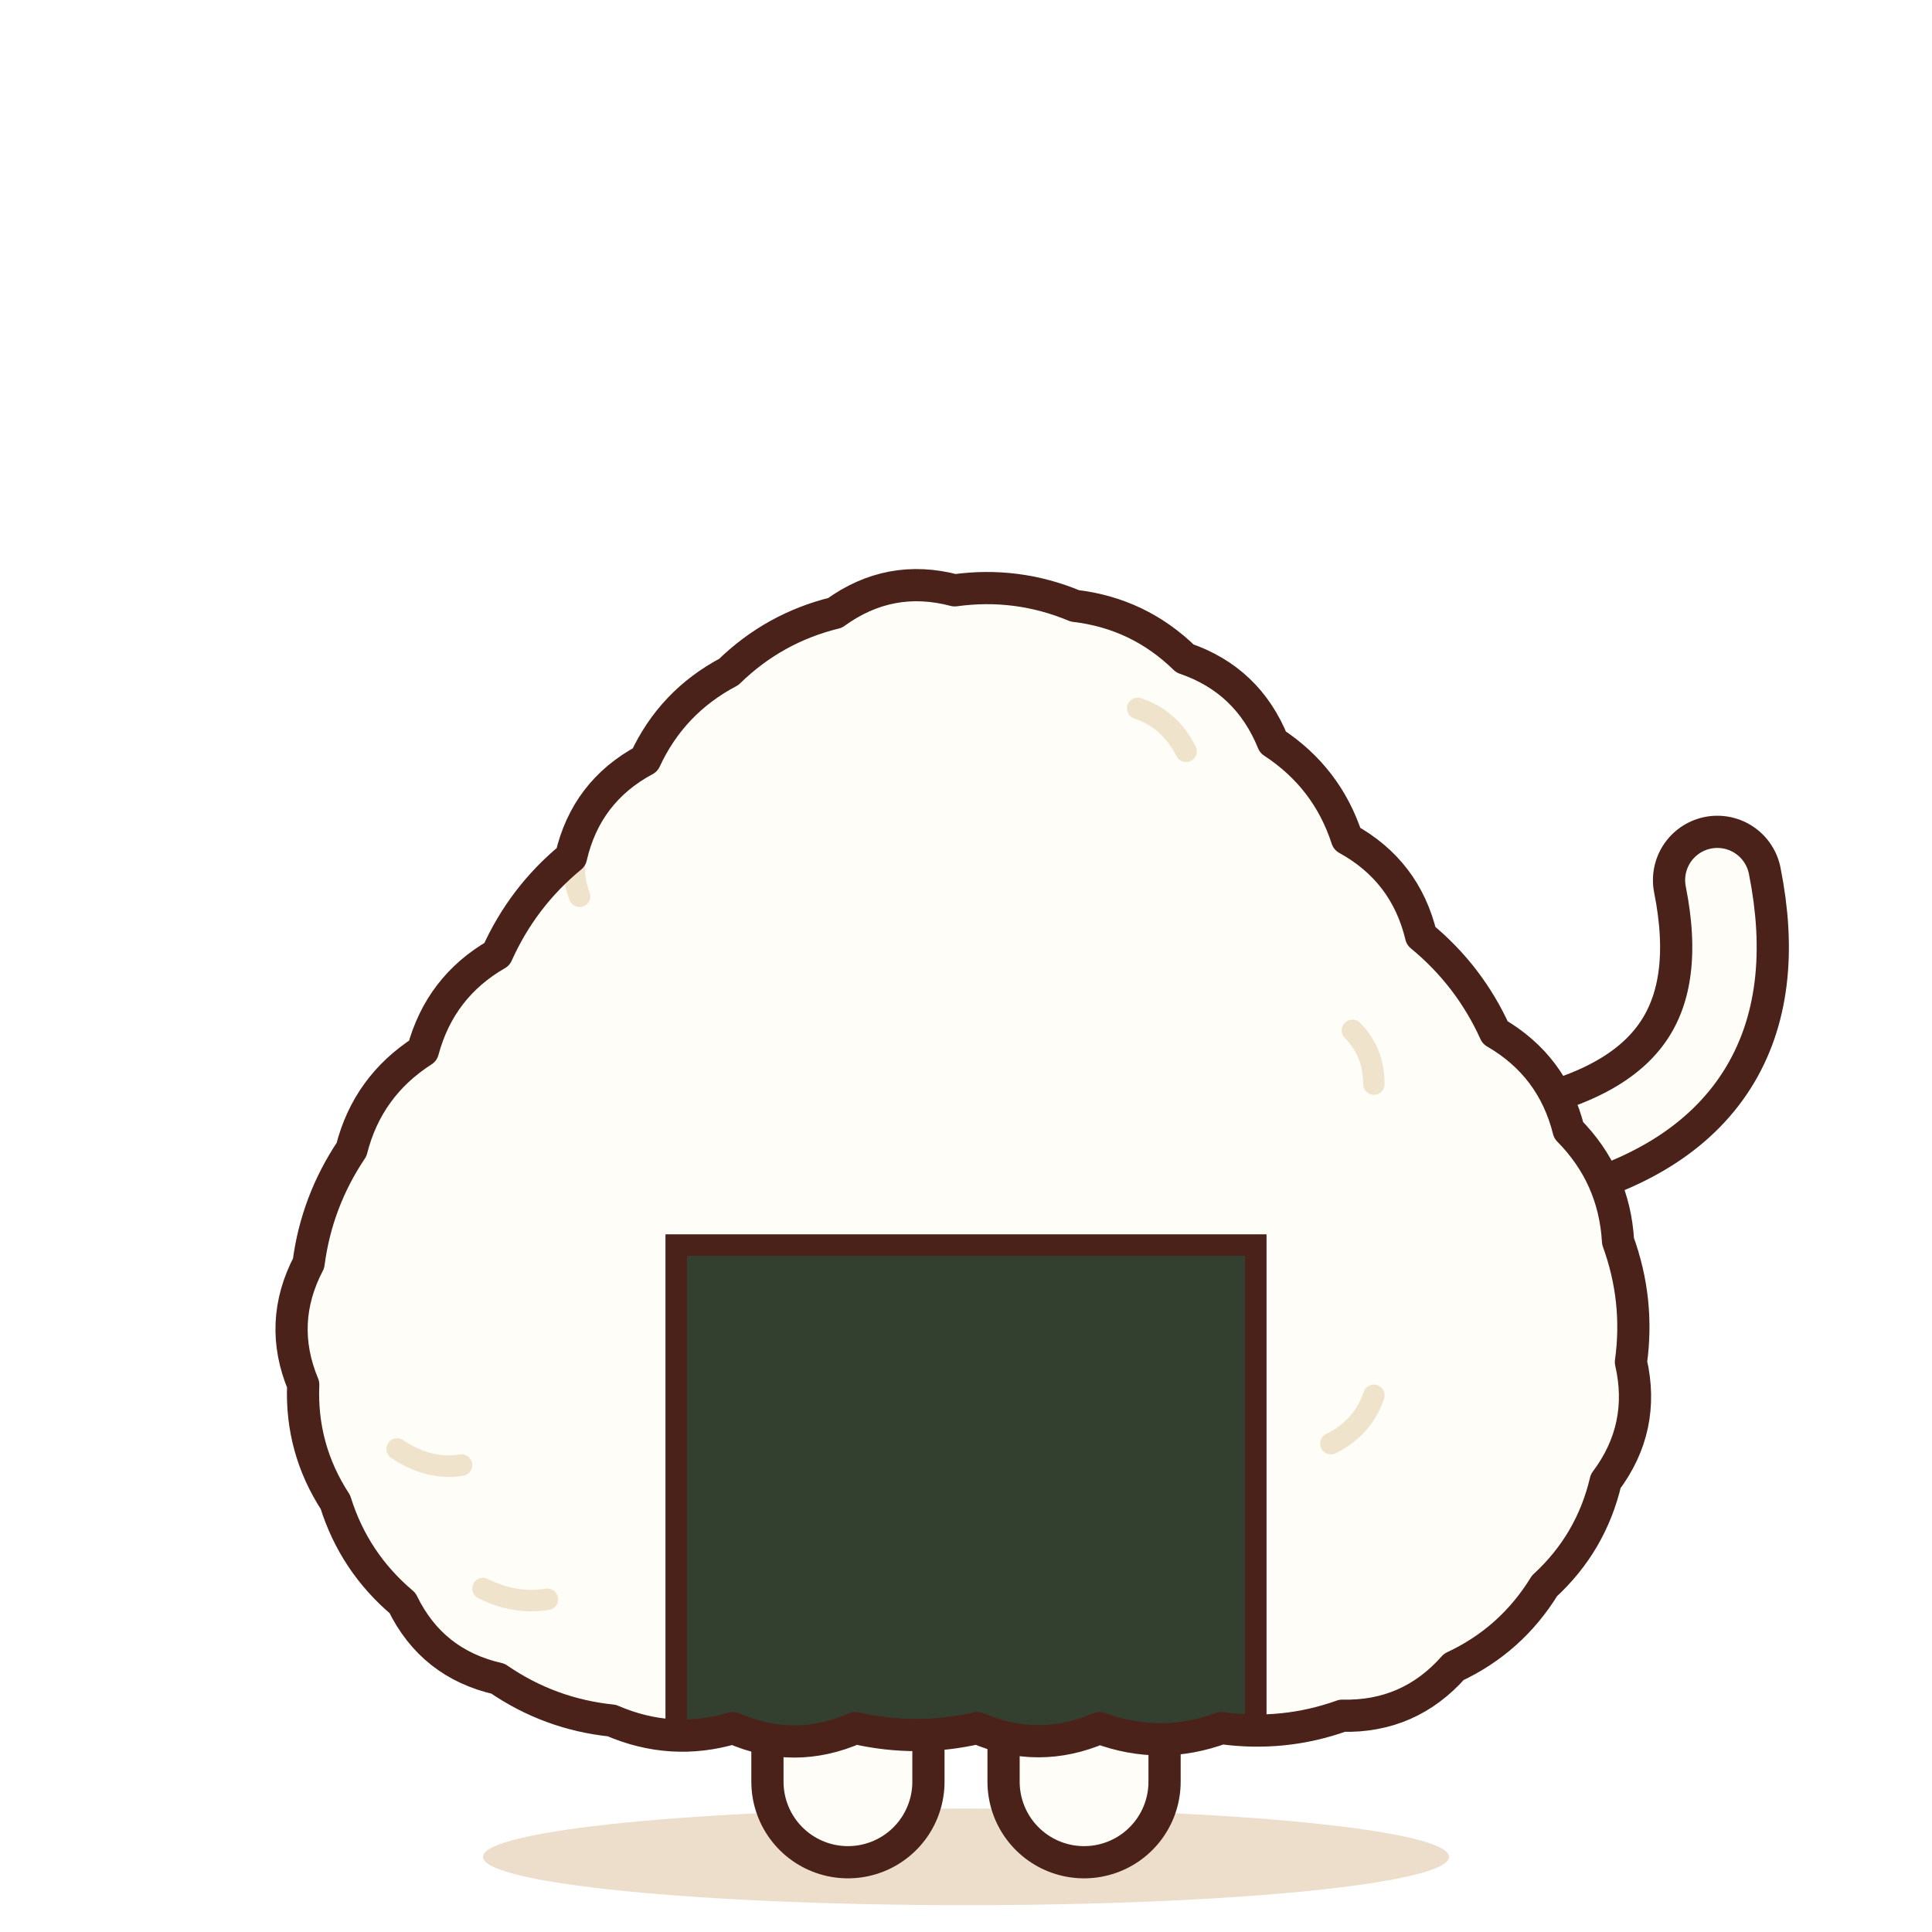
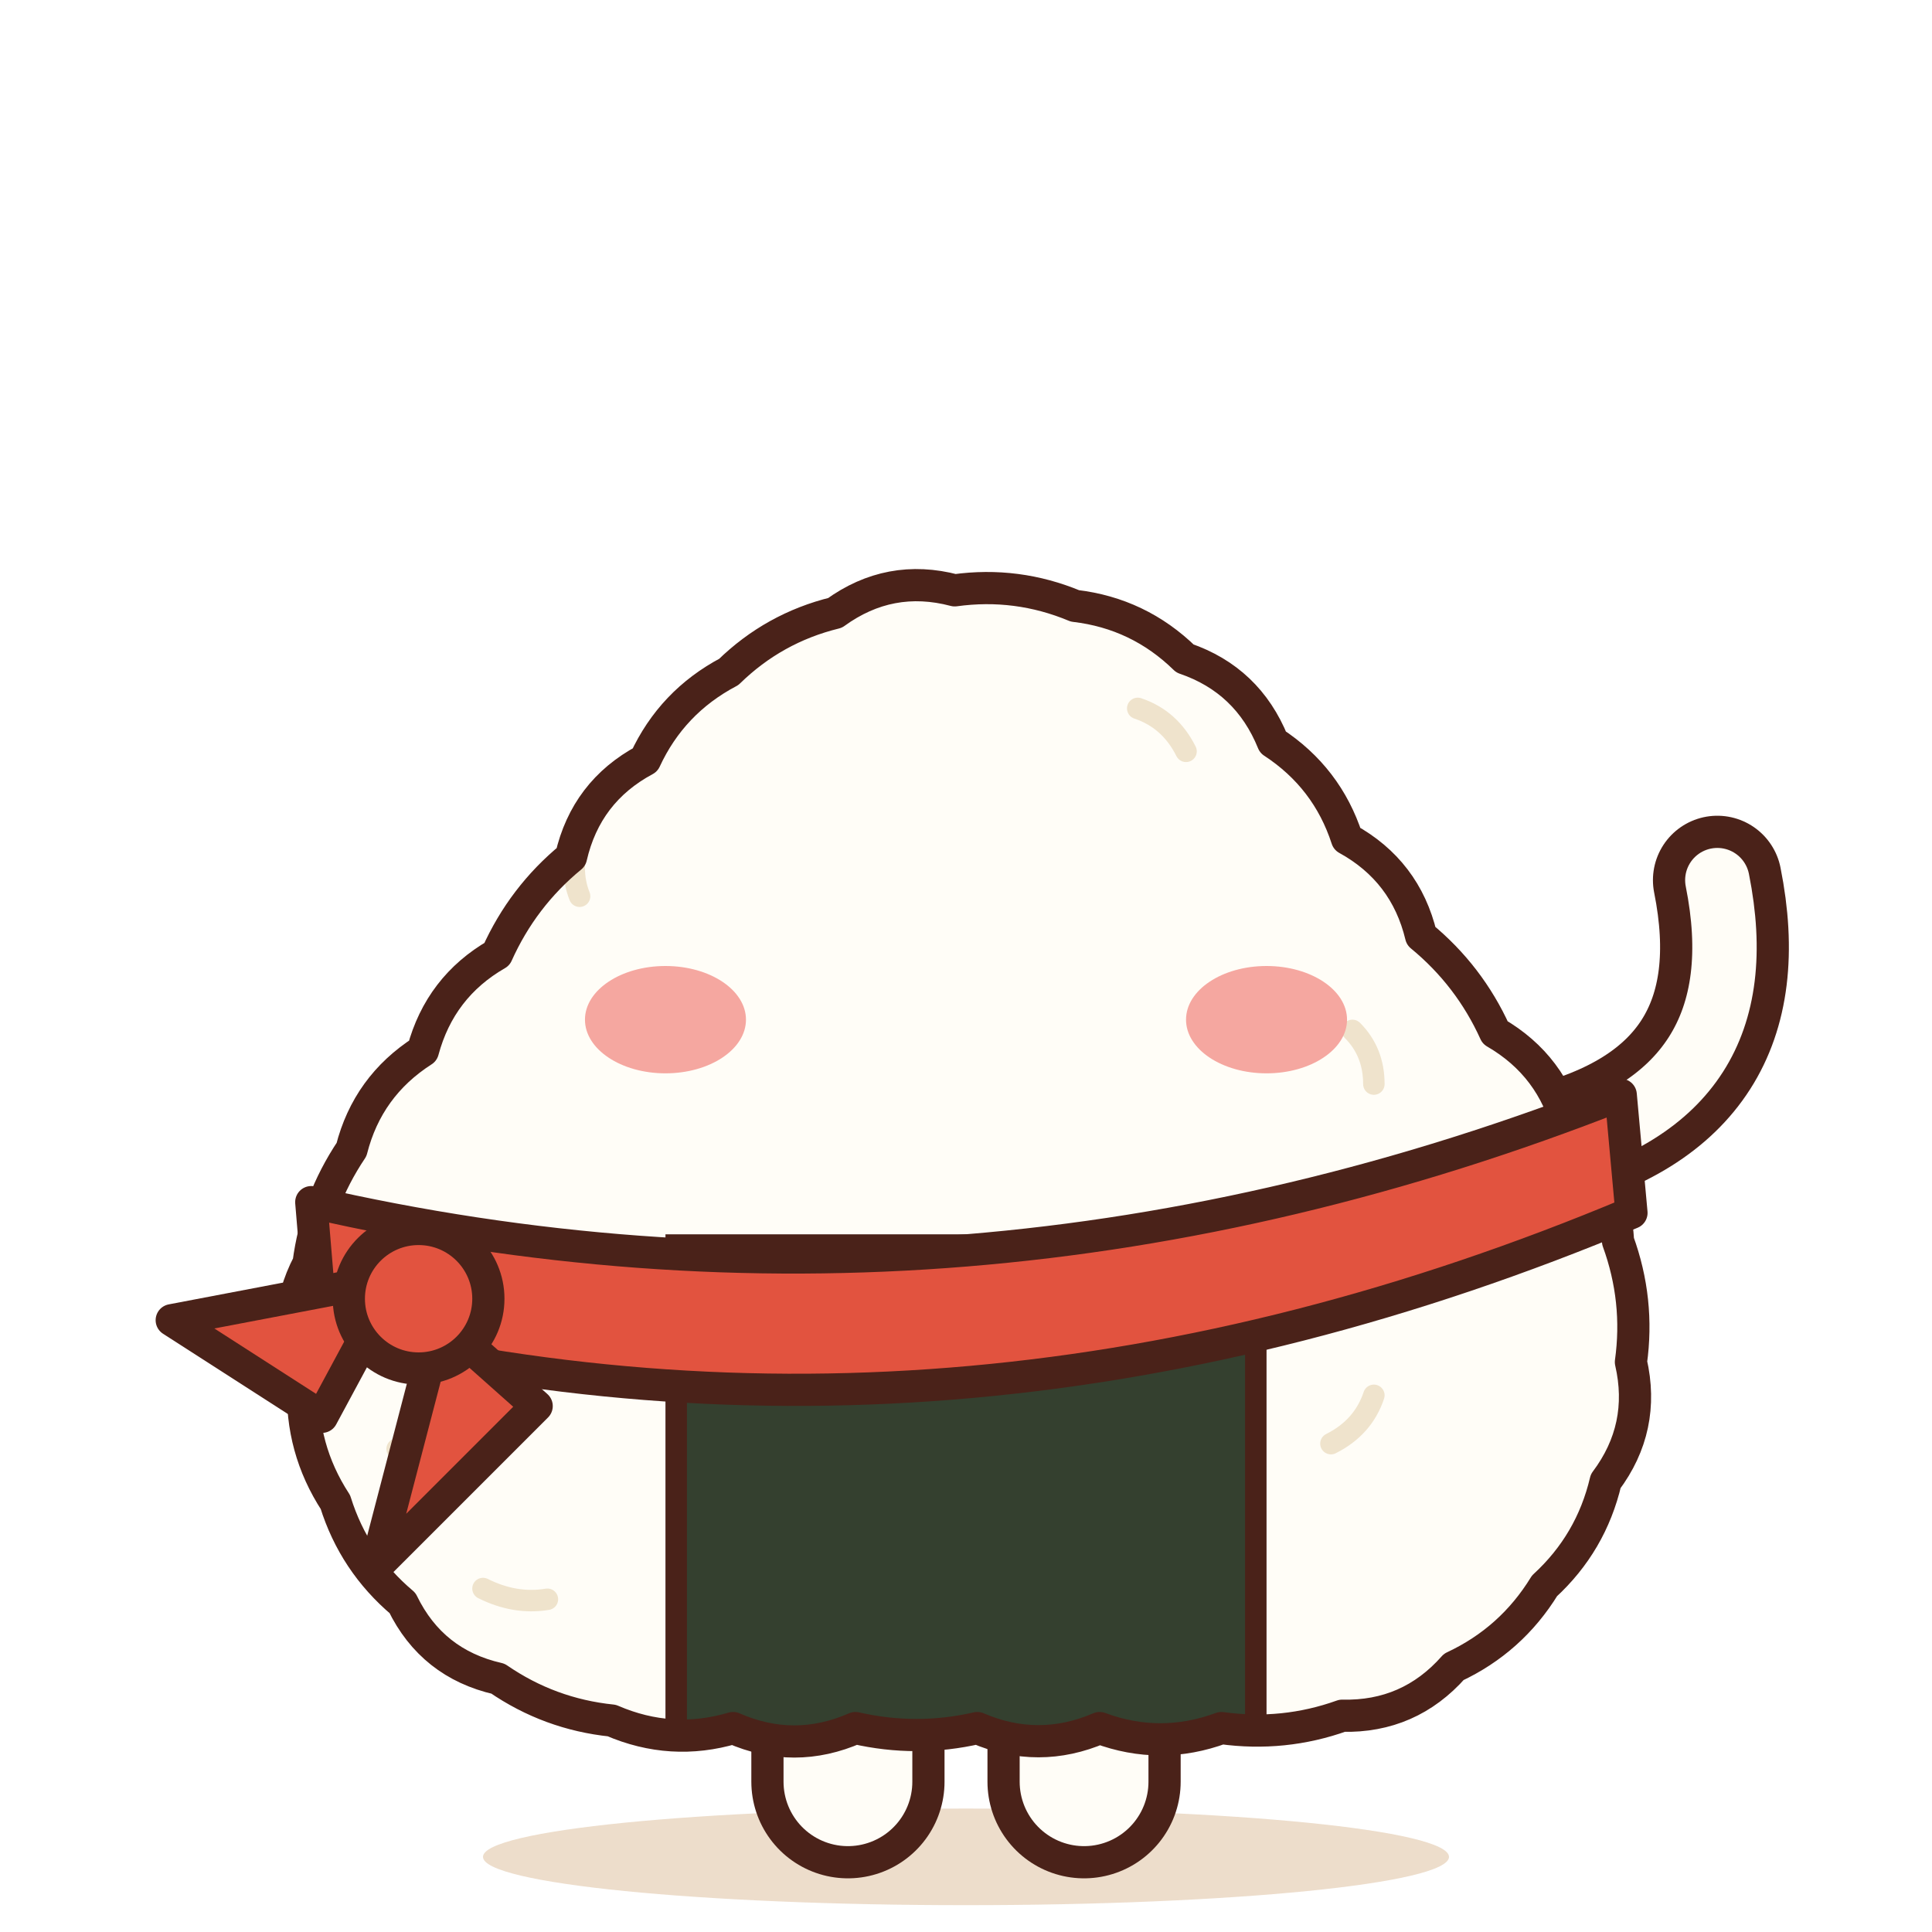
<svg xmlns="http://www.w3.org/2000/svg" viewBox="-30 0 360 360" width="360" height="360">
  <defs>
    <clipPath id="bodyClip">
      <path d="M207.2 138.3 Q217.3 144.9 221.0 156.3 Q231.9 162.3 234.8 174.4 Q243.8 181.8 248.6 192.4 Q259.3 198.6 262.3 210.6 Q270.8 219.2 271.5 231.3 Q275.5 242.3 273.9 253.8 Q276.7 266.0 269.2 276.0 Q266.5 287.5 257.8 295.5 Q251.6 305.6 240.9 310.6 Q232.6 320.0 220.1 319.7 Q209.2 323.6 197.6 322.0 Q186.2 326.2 174.9 322.0 Q163.5 326.9 152.1 322.0 Q140.8 324.6 129.4 322.0 Q118.0 327.0 106.6 322.0 Q95.1 325.4 84.0 320.6 Q72.4 319.4 62.8 312.8 Q50.5 310.0 45.0 298.7 Q36.0 291.1 32.5 279.9 Q26.0 269.9 26.5 258.0 Q21.7 246.5 27.5 235.4 Q29.0 223.9 35.5 214.2 Q38.5 202.4 48.8 195.8 Q52.0 183.9 62.6 177.8 Q67.4 167.1 76.4 159.7 Q79.2 147.5 90.2 141.6 Q95.2 130.8 105.8 125.2 Q114.2 117.0 125.6 114.2 Q135.8 106.8 147.9 110.0 Q159.5 108.4 170.3 112.9 Q182.2 114.3 190.8 122.7 Q202.5 126.7 207.2 138.3Z" />
    </clipPath>
  </defs>
  <ellipse cx="150" cy="346" rx="90" ry="9" fill="#E8D4BE" opacity="0.8" />
  <path d="M128 314 L128 332" stroke="#4A2219" stroke-width="36" stroke-linecap="round" fill="none" />
  <path d="M128 314 L128 332" stroke="#FFFDF7" stroke-width="24" stroke-linecap="round" fill="none" />
  <path d="M172 314 L172 332" stroke="#4A2219" stroke-width="36" stroke-linecap="round" fill="none" />
  <path d="M172 314 L172 332" stroke="#FFFDF7" stroke-width="24" stroke-linecap="round" fill="none" />
  <path d="M258 214 Q298 204 290 164" stroke="#4A2219" stroke-width="24" stroke-linecap="round" fill="none" />
  <path d="M258 214 Q298 204 290 164" stroke="#FFFDF7" stroke-width="12" stroke-linecap="round" fill="none" />
  <path d="M207.2 138.3 Q217.3 144.9 221.0 156.3 Q231.9 162.3 234.8 174.4 Q243.8 181.8 248.6 192.4 Q259.3 198.6 262.3 210.6 Q270.8 219.2 271.5 231.3 Q275.5 242.3 273.9 253.8 Q276.7 266.0 269.2 276.0 Q266.5 287.5 257.8 295.5 Q251.6 305.6 240.9 310.6 Q232.6 320.0 220.1 319.7 Q209.2 323.6 197.6 322.0 Q186.2 326.2 174.9 322.0 Q163.5 326.9 152.1 322.0 Q140.8 324.6 129.4 322.0 Q118.0 327.0 106.6 322.0 Q95.1 325.4 84.0 320.6 Q72.4 319.4 62.8 312.8 Q50.5 310.0 45.0 298.7 Q36.0 291.1 32.5 279.9 Q26.0 269.9 26.5 258.0 Q21.7 246.5 27.5 235.4 Q29.0 223.9 35.5 214.2 Q38.5 202.4 48.8 195.8 Q52.0 183.9 62.6 177.8 Q67.4 167.1 76.4 159.7 Q79.2 147.5 90.2 141.6 Q95.2 130.8 105.8 125.2 Q114.2 117.0 125.6 114.2 Q135.8 106.8 147.9 110.0 Q159.5 108.4 170.3 112.9 Q182.2 114.3 190.8 122.7 Q202.5 126.7 207.2 138.3Z" fill="#FFFDF7" />
  <g clip-path="url(#bodyClip)">
    <path d="M182 132 q6 2 9 8" fill="none" stroke="#EFE3CC" stroke-width="4" stroke-linecap="round" />
    <path d="M78 156 q-2 6 0 11" fill="none" stroke="#EFE3CC" stroke-width="4" stroke-linecap="round" />
    <path d="M222 192 q4 4 4 10" fill="none" stroke="#EFE3CC" stroke-width="4" stroke-linecap="round" />
    <path d="M44 270 q6 4 12 3" fill="none" stroke="#EFE3CC" stroke-width="4" stroke-linecap="round" />
    <path d="M226 260 q-2 6 -8 9" fill="none" stroke="#EFE3CC" stroke-width="4" stroke-linecap="round" />
    <path d="M60 296 q6 3 12 2" fill="none" stroke="#EFE3CC" stroke-width="4" stroke-linecap="round" />
    <rect x="96" y="232" width="108" height="114" fill="#34402F" stroke="#4A2219" stroke-width="4" />
  </g>
  <path d="M207.2 138.3 Q217.3 144.9 221.0 156.3 Q231.9 162.3 234.8 174.4 Q243.8 181.8 248.6 192.4 Q259.3 198.6 262.3 210.6 Q270.8 219.2 271.5 231.3 Q275.5 242.3 273.9 253.8 Q276.7 266.0 269.2 276.0 Q266.5 287.5 257.8 295.5 Q251.6 305.6 240.9 310.6 Q232.6 320.0 220.1 319.7 Q209.2 323.6 197.6 322.0 Q186.2 326.2 174.9 322.0 Q163.5 326.9 152.1 322.0 Q140.8 324.6 129.4 322.0 Q118.0 327.0 106.6 322.0 Q95.1 325.4 84.0 320.6 Q72.4 319.4 62.8 312.8 Q50.5 310.0 45.0 298.7 Q36.0 291.1 32.5 279.9 Q26.0 269.9 26.5 258.0 Q21.7 246.5 27.5 235.4 Q29.0 223.9 35.5 214.2 Q38.5 202.4 48.8 195.8 Q52.0 183.9 62.6 177.8 Q67.4 167.1 76.4 159.7 Q79.2 147.5 90.2 141.6 Q95.2 130.8 105.8 125.2 Q114.2 117.0 125.6 114.2 Q135.8 106.8 147.9 110.0 Q159.5 108.4 170.3 112.9 Q182.2 114.3 190.8 122.7 Q202.5 126.7 207.2 138.3Z" fill="none" stroke="#4A2219" stroke-width="6" stroke-linejoin="round" />
+   <ellipse cx="94" cy="190" rx="15" ry="10" fill="#F5A7A0" />
+   <ellipse cx="206" cy="190" rx="15" ry="10" fill="#F5A7A0" />
+   <path d="M28 224 Q150 252 272 204 L274 226 Q150 278 30 248Z" fill="#E2533F" stroke="#4A2219" stroke-width="6" stroke-linejoin="round" />
+   <path d="M44 238 L2 246 L30 264Z" fill="#E2533F" stroke="#4A2219" stroke-width="6" stroke-linejoin="round" />
+   <path d="M52 246 L40 292 L70 262Z" fill="#E2533F" stroke="#4A2219" stroke-width="6" stroke-linejoin="round" />
+   <circle cx="48" cy="242" r="13" fill="#E2533F" stroke="#4A2219" stroke-width="6" />
</svg>
